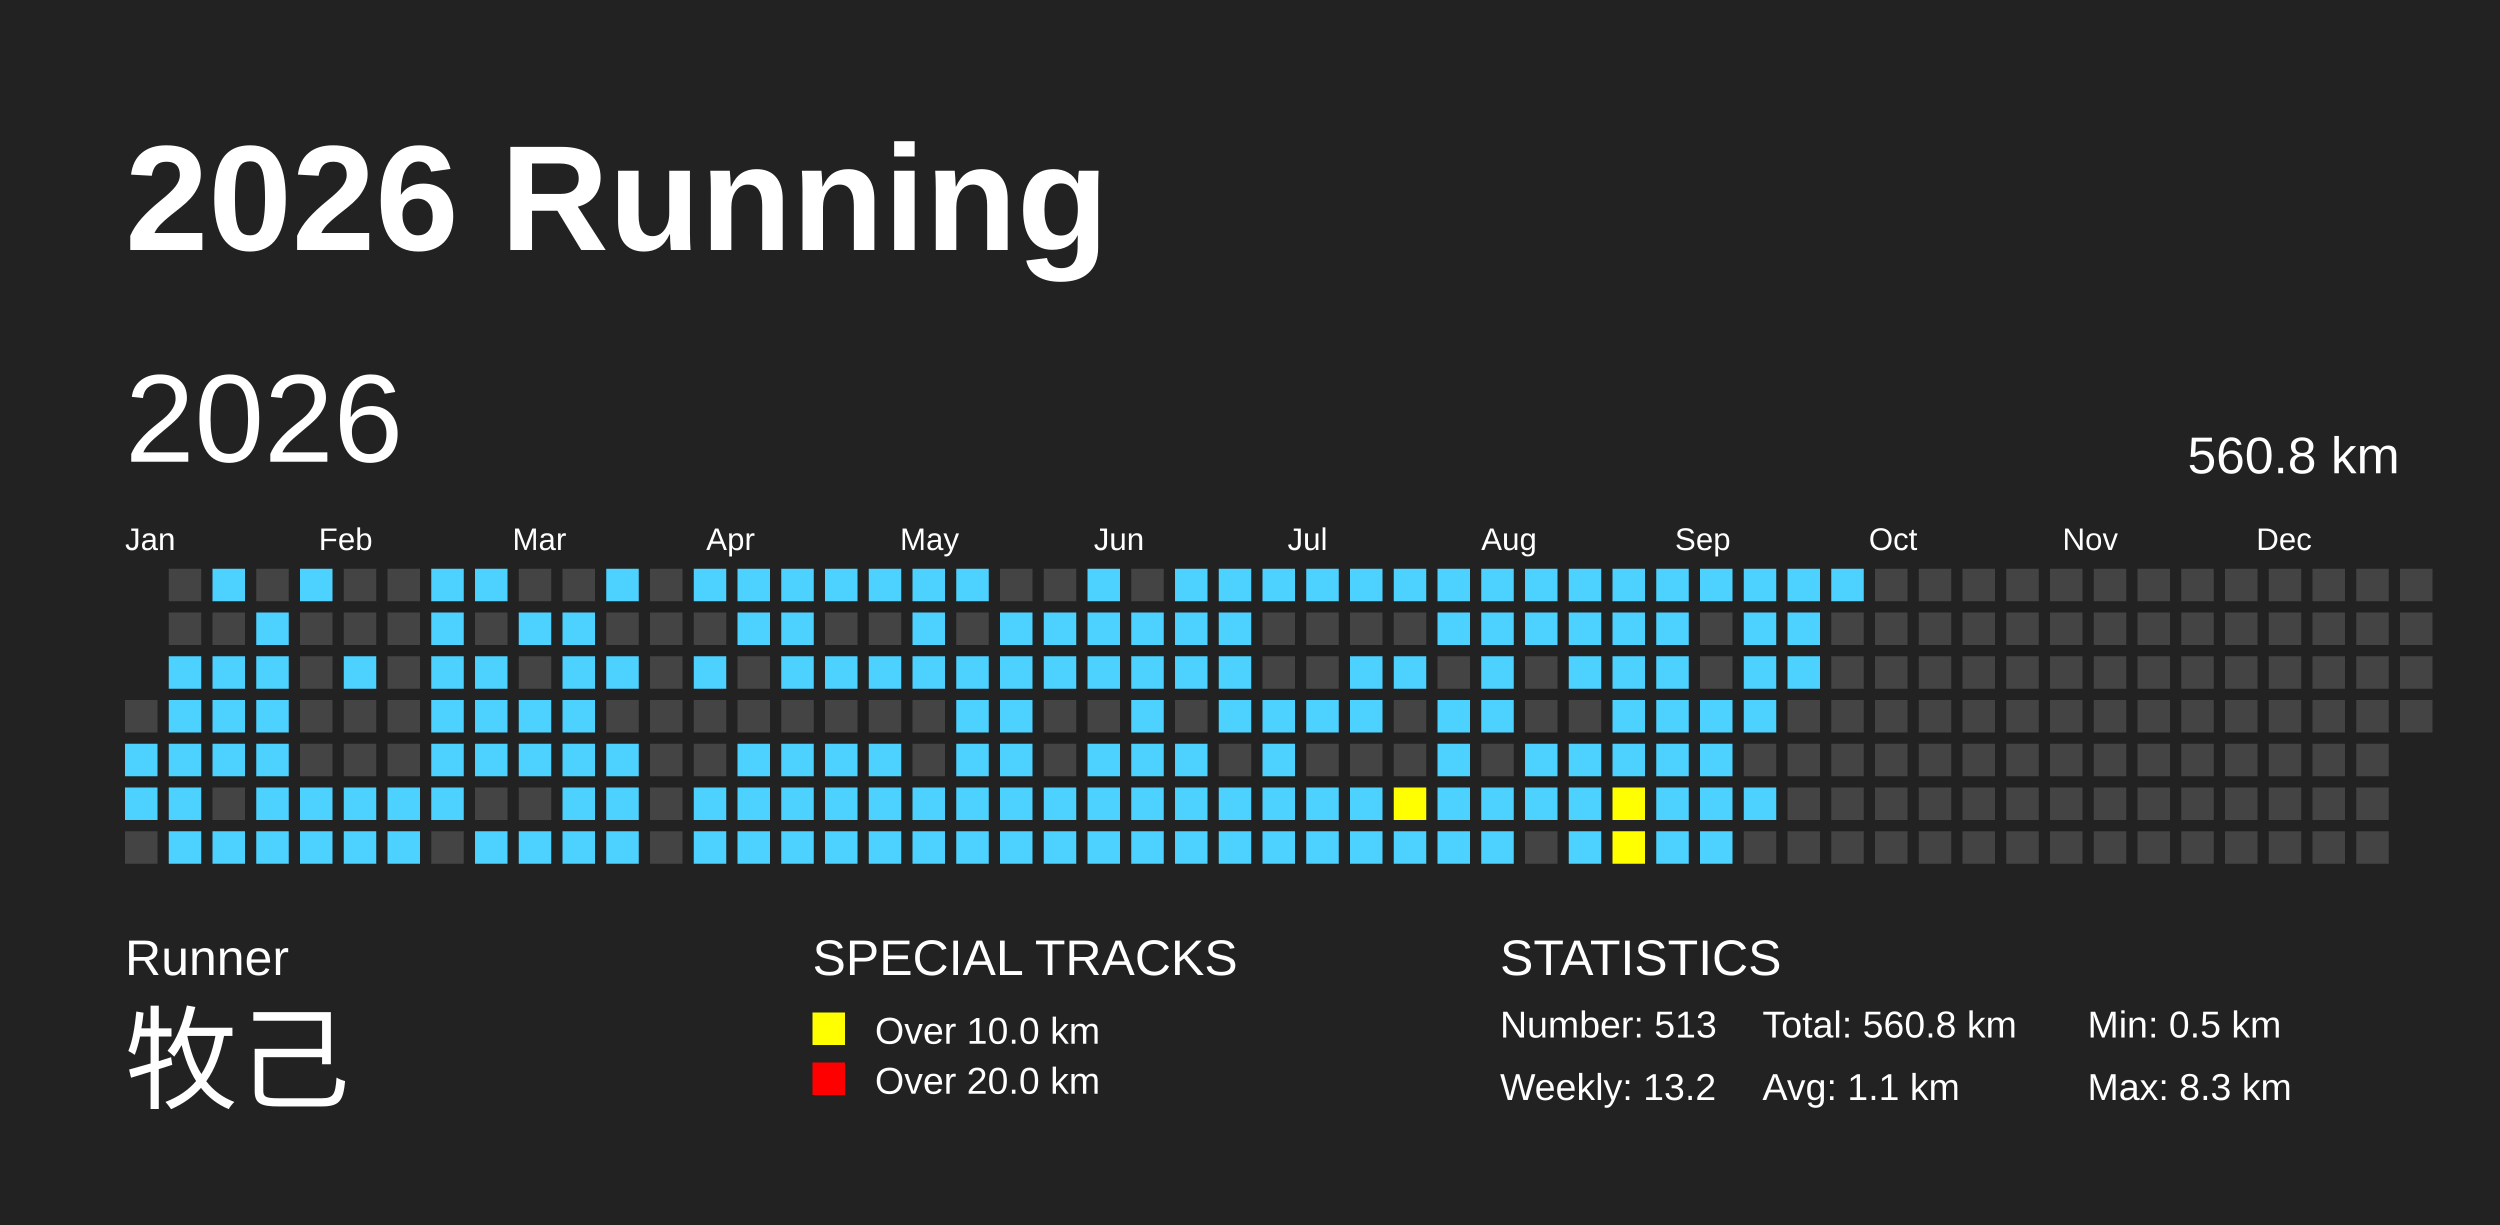
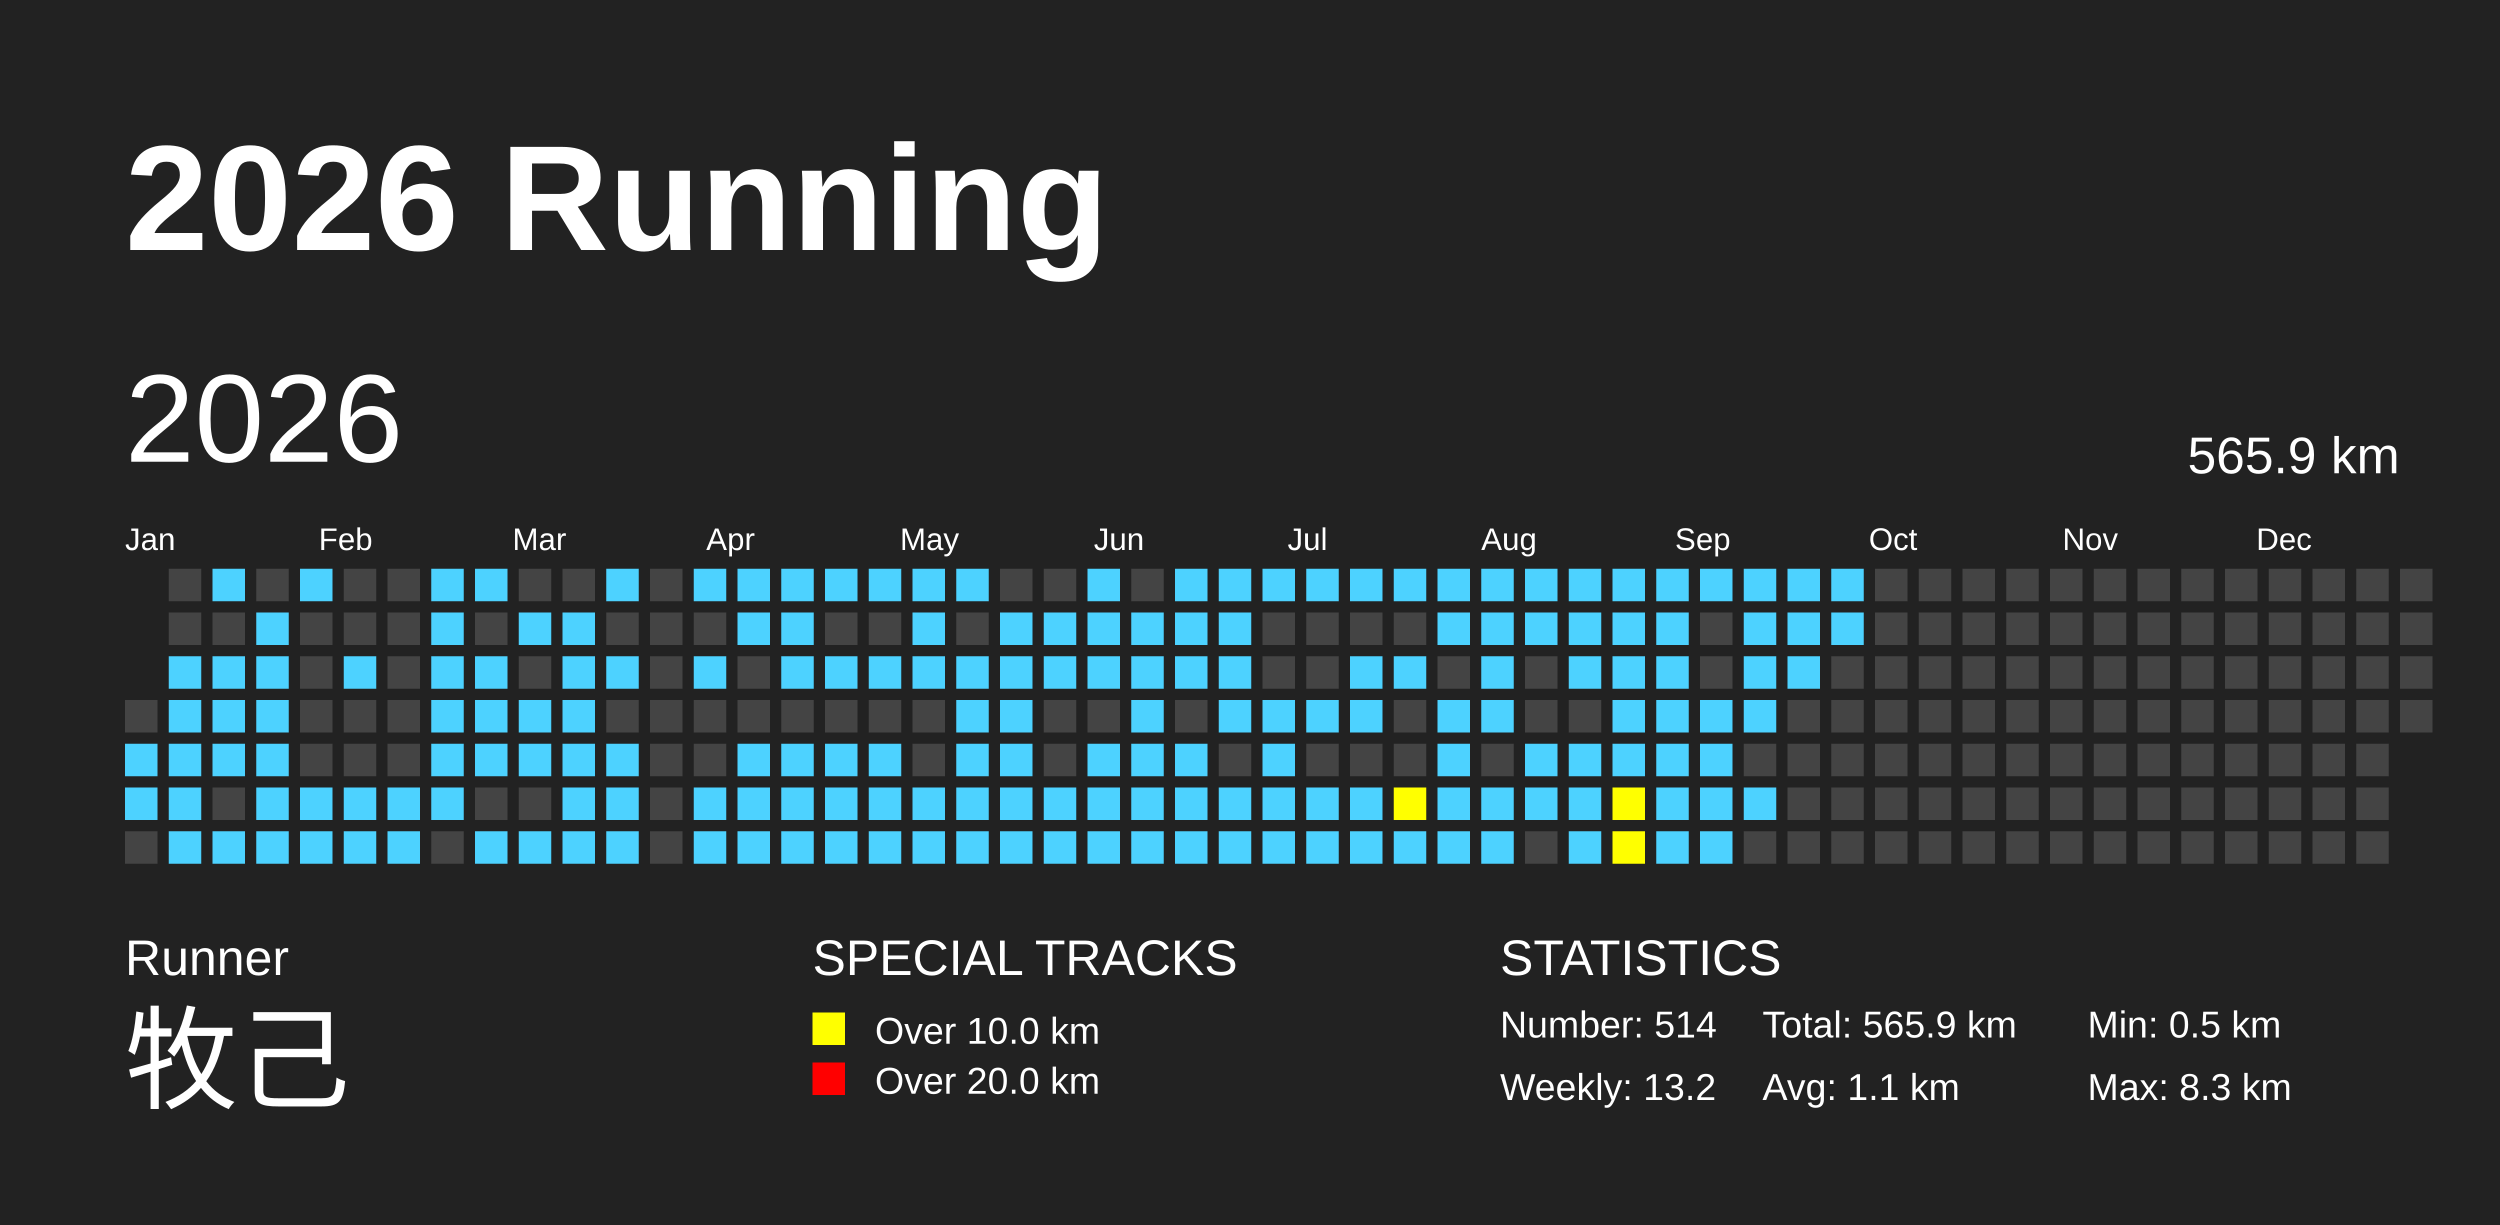
<svg xmlns="http://www.w3.org/2000/svg" baseProfile="full" height="98mm" version="1.1" viewBox="0,0,200,98" width="200mm">
  <defs>
    <pattern height="2" id="indoor-stripe" patternUnits="userSpaceOnUse" width="2">
      <line stroke="white" stroke-opacity="0.45" stroke-width="0.5" x1="0" x2="2" y1="2" y2="0" />
    </pattern>
  </defs>
  <rect fill="#222222" height="98" width="200" x="0" y="0" />
  <text fill="#FFFFFF" style="font-size:12px; font-family:Arial; font-weight:bold;" x="10" y="20">2026 Running</text>
  <text fill="#FFFFFF" style="font-size:4px; font-family:Arial" x="10" y="78">Runner</text>
  <text fill="#FFFFFF" style="font-size:9px; font-family:Arial" x="10" y="88">牧己</text>
  <text fill="#FFFFFF" style="font-size:4px; font-family:Arial" x="65" y="78">SPECIAL TRACKS</text>
  <rect fill="yellow" height="2.6" width="2.6" x="65" y="81" />
  <text fill="#FFFFFF" style="font-size:3px; font-family:Arial" x="70" y="83.5">Over 10.0 km</text>
  <rect fill="red" height="2.6" width="2.6" x="65" y="85" />
  <text fill="#FFFFFF" style="font-size:3px; font-family:Arial" x="70" y="87.5">Over 20.0 km</text>
  <text fill="#FFFFFF" style="font-size:4px; font-family:Arial" x="120" y="78">STATISTICS</text>
-   <text fill="#FFFFFF" style="font-size:3px; font-family:Arial" x="120" y="83">Number: 513</text>
+   <text fill="#FFFFFF" style="font-size:3px; font-family:Arial" x="120" y="83">Number: 514</text>
  <text fill="#FFFFFF" style="font-size:3px; font-family:Arial" x="120" y="88">Weekly: 13.2</text>
-   <text fill="#FFFFFF" style="font-size:3px; font-family:Arial" x="141" y="83">Total: 560.8 km</text>
+   <text fill="#FFFFFF" style="font-size:3px; font-family:Arial" x="141" y="83">Total: 565.9 km</text>
  <text fill="#FFFFFF" style="font-size:3px; font-family:Arial" x="141" y="88">Avg: 1.1 km</text>
  <text fill="#FFFFFF" style="font-size:3px; font-family:Arial" x="167" y="83">Min: 0.5 km</text>
  <text fill="#FFFFFF" style="font-size:3px; font-family:Arial" x="167" y="88">Max: 8.3 km</text>
  <text dominant-baseline="hanging" fill="#FFFFFF" style="font-size:10.0px; font-family:Arial;" x="10" y="30">2026</text>
-   <text dominant-baseline="hanging" fill="#FFFFFF" style="font-size:4.125px; font-family:Arial;" x="175" y="35">560.8 km</text>
+   <text dominant-baseline="hanging" fill="#FFFFFF" style="font-size:4.125px; font-family:Arial;" x="175" y="35">565.9 km</text>
  <text fill="#FFFFFF" style="font-size:2.5px; font-family:Arial" x="10.0" y="44">Jan</text>
  <text fill="#FFFFFF" style="font-size:2.5px; font-family:Arial" x="25.5" y="44">Feb</text>
  <text fill="#FFFFFF" style="font-size:2.5px; font-family:Arial" x="41.0" y="44">Mar</text>
  <text fill="#FFFFFF" style="font-size:2.5px; font-family:Arial" x="56.5" y="44">Apr</text>
  <text fill="#FFFFFF" style="font-size:2.5px; font-family:Arial" x="72.0" y="44">May</text>
  <text fill="#FFFFFF" style="font-size:2.5px; font-family:Arial" x="87.5" y="44">Jun</text>
  <text fill="#FFFFFF" style="font-size:2.5px; font-family:Arial" x="103.0" y="44">Jul</text>
  <text fill="#FFFFFF" style="font-size:2.5px; font-family:Arial" x="118.5" y="44">Aug</text>
  <text fill="#FFFFFF" style="font-size:2.5px; font-family:Arial" x="134.0" y="44">Sep</text>
  <text fill="#FFFFFF" style="font-size:2.5px; font-family:Arial" x="149.5" y="44">Oct</text>
  <text fill="#FFFFFF" style="font-size:2.5px; font-family:Arial" x="165.0" y="44">Nov</text>
  <text fill="#FFFFFF" style="font-size:2.5px; font-family:Arial" x="180.5" y="44">Dec</text>
  <rect fill="#444444" height="2.6" width="2.6" x="10.0" y="56.0" />
  <rect fill="#4DD2FF" height="2.6" width="2.6" x="10.0" y="59.5" />
  <rect fill="#4DD2FF" height="2.6" width="2.6" x="10.0" y="63.0" />
  <rect fill="#444444" height="2.6" width="2.6" x="10.0" y="66.5" />
  <rect fill="#444444" height="2.6" width="2.6" x="13.5" y="45.5" />
  <rect fill="#444444" height="2.6" width="2.6" x="13.5" y="49.0" />
  <rect fill="#4DD2FF" height="2.6" width="2.6" x="13.5" y="52.5" />
  <rect fill="#4DD2FF" height="2.6" width="2.6" x="13.5" y="56.0" />
  <rect fill="#4DD2FF" height="2.6" width="2.6" x="13.5" y="59.5" />
  <rect fill="#4DD2FF" height="2.6" width="2.6" x="13.5" y="63.0" />
  <rect fill="#4DD2FF" height="2.6" width="2.6" x="13.5" y="66.5" />
  <rect fill="#4DD2FF" height="2.6" width="2.6" x="17.0" y="45.5" />
  <rect fill="#444444" height="2.6" width="2.6" x="17.0" y="49.0" />
  <rect fill="#4DD2FF" height="2.6" width="2.6" x="17.0" y="52.5" />
  <rect fill="#4DD2FF" height="2.6" width="2.6" x="17.0" y="56.0" />
  <rect fill="#4DD2FF" height="2.6" width="2.6" x="17.0" y="59.5" />
  <rect fill="#444444" height="2.6" width="2.6" x="17.0" y="63.0" />
  <rect fill="#4DD2FF" height="2.6" width="2.6" x="17.0" y="66.5" />
  <rect fill="#444444" height="2.6" width="2.6" x="20.5" y="45.5" />
  <rect fill="#4DD2FF" height="2.6" width="2.6" x="20.5" y="49.0" />
  <rect fill="#4DD2FF" height="2.6" width="2.6" x="20.5" y="52.5" />
  <rect fill="#4DD2FF" height="2.6" width="2.6" x="20.5" y="56.0" />
  <rect fill="#4DD2FF" height="2.6" width="2.6" x="20.5" y="59.5" />
  <rect fill="#4DD2FF" height="2.6" width="2.6" x="20.5" y="63.0" />
  <rect fill="#4DD2FF" height="2.6" width="2.6" x="20.5" y="66.5" />
  <rect fill="#4DD2FF" height="2.6" width="2.6" x="24.0" y="45.5" />
  <rect fill="#444444" height="2.6" width="2.6" x="24.0" y="49.0" />
  <rect fill="#444444" height="2.6" width="2.6" x="24.0" y="52.5" />
  <rect fill="#444444" height="2.6" width="2.6" x="24.0" y="56.0" />
  <rect fill="#444444" height="2.6" width="2.6" x="24.0" y="59.5" />
  <rect fill="#4DD2FF" height="2.6" width="2.6" x="24.0" y="63.0" />
  <rect fill="#4DD2FF" height="2.6" width="2.6" x="24.0" y="66.5" />
  <rect fill="#444444" height="2.6" width="2.6" x="27.5" y="45.5" />
  <rect fill="#444444" height="2.6" width="2.6" x="27.5" y="49.0" />
  <rect fill="#4DD2FF" height="2.6" width="2.6" x="27.5" y="52.5" />
  <rect fill="#444444" height="2.6" width="2.6" x="27.5" y="56.0" />
  <rect fill="#444444" height="2.6" width="2.6" x="27.5" y="59.5" />
  <rect fill="#4DD2FF" height="2.6" width="2.6" x="27.5" y="63.0" />
  <rect fill="#4DD2FF" height="2.6" width="2.6" x="27.5" y="66.5" />
  <rect fill="#444444" height="2.6" width="2.6" x="31.0" y="45.5" />
  <rect fill="#444444" height="2.6" width="2.6" x="31.0" y="49.0" />
  <rect fill="#444444" height="2.6" width="2.6" x="31.0" y="52.5" />
  <rect fill="#444444" height="2.6" width="2.6" x="31.0" y="56.0" />
  <rect fill="#444444" height="2.6" width="2.6" x="31.0" y="59.5" />
  <rect fill="#4DD2FF" height="2.6" width="2.6" x="31.0" y="63.0" />
  <rect fill="#4DD2FF" height="2.6" width="2.6" x="31.0" y="66.5" />
  <rect fill="#4DD2FF" height="2.6" width="2.6" x="34.5" y="45.5" />
  <rect fill="#4DD2FF" height="2.6" width="2.6" x="34.5" y="49.0" />
  <rect fill="#4DD2FF" height="2.6" width="2.6" x="34.5" y="52.5" />
  <rect fill="#4DD2FF" height="2.6" width="2.6" x="34.5" y="56.0" />
  <rect fill="#4DD2FF" height="2.6" width="2.6" x="34.5" y="59.5" />
  <rect fill="#4DD2FF" height="2.6" width="2.6" x="34.5" y="63.0" />
  <rect fill="#444444" height="2.6" width="2.6" x="34.5" y="66.5" />
  <rect fill="#4DD2FF" height="2.6" width="2.6" x="38.0" y="45.5" />
  <rect fill="#444444" height="2.6" width="2.6" x="38.0" y="49.0" />
  <rect fill="#4DD2FF" height="2.6" width="2.6" x="38.0" y="52.5" />
  <rect fill="#4DD2FF" height="2.6" width="2.6" x="38.0" y="56.0" />
  <rect fill="#4DD2FF" height="2.6" width="2.6" x="38.0" y="59.5" />
  <rect fill="#444444" height="2.6" width="2.6" x="38.0" y="63.0" />
  <rect fill="#4DD2FF" height="2.6" width="2.6" x="38.0" y="66.5" />
  <rect fill="#444444" height="2.6" width="2.6" x="41.5" y="45.5" />
  <rect fill="#4DD2FF" height="2.6" width="2.6" x="41.5" y="49.0" />
  <rect fill="#444444" height="2.6" width="2.6" x="41.5" y="52.5" />
  <rect fill="#4DD2FF" height="2.6" width="2.6" x="41.5" y="56.0" />
  <rect fill="#4DD2FF" height="2.6" width="2.6" x="41.5" y="59.5" />
  <rect fill="#444444" height="2.6" width="2.6" x="41.5" y="63.0" />
  <rect fill="#4DD2FF" height="2.6" width="2.6" x="41.5" y="66.5" />
  <rect fill="#444444" height="2.6" width="2.6" x="45.0" y="45.5" />
  <rect fill="#4DD2FF" height="2.6" width="2.6" x="45.0" y="49.0" />
  <rect fill="#4DD2FF" height="2.6" width="2.6" x="45.0" y="52.5" />
  <rect fill="#4DD2FF" height="2.6" width="2.6" x="45.0" y="56.0" />
  <rect fill="#4DD2FF" height="2.6" width="2.6" x="45.0" y="59.5" />
  <rect fill="#4DD2FF" height="2.6" width="2.6" x="45.0" y="63.0" />
  <rect fill="#4DD2FF" height="2.6" width="2.6" x="45.0" y="66.5" />
  <rect fill="#4DD2FF" height="2.6" width="2.6" x="48.5" y="45.5" />
  <rect fill="#444444" height="2.6" width="2.6" x="48.5" y="49.0" />
  <rect fill="#4DD2FF" height="2.6" width="2.6" x="48.5" y="52.5" />
  <rect fill="#444444" height="2.6" width="2.6" x="48.5" y="56.0" />
  <rect fill="#4DD2FF" height="2.6" width="2.6" x="48.5" y="59.5" />
  <rect fill="#4DD2FF" height="2.6" width="2.6" x="48.5" y="63.0" />
  <rect fill="#4DD2FF" height="2.6" width="2.6" x="48.5" y="66.5" />
  <rect fill="#444444" height="2.6" width="2.6" x="52.0" y="45.5" />
  <rect fill="#444444" height="2.6" width="2.6" x="52.0" y="49.0" />
  <rect fill="#444444" height="2.6" width="2.6" x="52.0" y="52.5" />
  <rect fill="#444444" height="2.6" width="2.6" x="52.0" y="56.0" />
  <rect fill="#444444" height="2.6" width="2.6" x="52.0" y="59.5" />
  <rect fill="#444444" height="2.6" width="2.6" x="52.0" y="63.0" />
  <rect fill="#444444" height="2.6" width="2.6" x="52.0" y="66.5" />
  <rect fill="#4DD2FF" height="2.6" width="2.6" x="55.5" y="45.5" />
  <rect fill="#444444" height="2.6" width="2.6" x="55.5" y="49.0" />
  <rect fill="#4DD2FF" height="2.6" width="2.6" x="55.5" y="52.5" />
  <rect fill="#444444" height="2.6" width="2.6" x="55.5" y="56.0" />
  <rect fill="#444444" height="2.6" width="2.6" x="55.5" y="59.5" />
  <rect fill="#4DD2FF" height="2.6" width="2.6" x="55.5" y="63.0" />
  <rect fill="#4DD2FF" height="2.6" width="2.6" x="55.5" y="66.5" />
  <rect fill="#4DD2FF" height="2.6" width="2.6" x="59.0" y="45.5" />
  <rect fill="#4DD2FF" height="2.6" width="2.6" x="59.0" y="49.0" />
  <rect fill="#444444" height="2.6" width="2.6" x="59.0" y="52.5" />
  <rect fill="#444444" height="2.6" width="2.6" x="59.0" y="56.0" />
  <rect fill="#4DD2FF" height="2.6" width="2.6" x="59.0" y="59.5" />
  <rect fill="#4DD2FF" height="2.6" width="2.6" x="59.0" y="63.0" />
  <rect fill="#4DD2FF" height="2.6" width="2.6" x="59.0" y="66.5" />
  <rect fill="#4DD2FF" height="2.6" width="2.6" x="62.5" y="45.5" />
  <rect fill="#4DD2FF" height="2.6" width="2.6" x="62.5" y="49.0" />
  <rect fill="#4DD2FF" height="2.6" width="2.6" x="62.5" y="52.5" />
  <rect fill="#444444" height="2.6" width="2.6" x="62.5" y="56.0" />
  <rect fill="#4DD2FF" height="2.6" width="2.6" x="62.5" y="59.5" />
  <rect fill="#4DD2FF" height="2.6" width="2.6" x="62.5" y="63.0" />
  <rect fill="#4DD2FF" height="2.6" width="2.6" x="62.5" y="66.5" />
  <rect fill="#4DD2FF" height="2.6" width="2.6" x="66.0" y="45.5" />
  <rect fill="#444444" height="2.6" width="2.6" x="66.0" y="49.0" />
  <rect fill="#4DD2FF" height="2.6" width="2.6" x="66.0" y="52.5" />
  <rect fill="#444444" height="2.6" width="2.6" x="66.0" y="56.0" />
  <rect fill="#4DD2FF" height="2.6" width="2.6" x="66.0" y="59.5" />
  <rect fill="#4DD2FF" height="2.6" width="2.6" x="66.0" y="63.0" />
  <rect fill="#4DD2FF" height="2.6" width="2.6" x="66.0" y="66.5" />
  <rect fill="#4DD2FF" height="2.6" width="2.6" x="69.5" y="45.5" />
  <rect fill="#444444" height="2.6" width="2.6" x="69.5" y="49.0" />
  <rect fill="#4DD2FF" height="2.6" width="2.6" x="69.5" y="52.5" />
  <rect fill="#444444" height="2.6" width="2.6" x="69.5" y="56.0" />
  <rect fill="#4DD2FF" height="2.6" width="2.6" x="69.5" y="59.5" />
  <rect fill="#4DD2FF" height="2.6" width="2.6" x="69.5" y="63.0" />
  <rect fill="#4DD2FF" height="2.6" width="2.6" x="69.5" y="66.5" />
  <rect fill="#4DD2FF" height="2.6" width="2.6" x="73.0" y="45.5" />
  <rect fill="#4DD2FF" height="2.6" width="2.6" x="73.0" y="49.0" />
  <rect fill="#4DD2FF" height="2.6" width="2.6" x="73.0" y="52.5" />
  <rect fill="#444444" height="2.6" width="2.6" x="73.0" y="56.0" />
  <rect fill="#444444" height="2.6" width="2.6" x="73.0" y="59.5" />
  <rect fill="#4DD2FF" height="2.6" width="2.6" x="73.0" y="63.0" />
  <rect fill="#4DD2FF" height="2.6" width="2.6" x="73.0" y="66.5" />
  <rect fill="#4DD2FF" height="2.6" width="2.6" x="76.5" y="45.5" />
  <rect fill="#444444" height="2.6" width="2.6" x="76.5" y="49.0" />
  <rect fill="#4DD2FF" height="2.6" width="2.6" x="76.5" y="52.5" />
  <rect fill="#4DD2FF" height="2.6" width="2.6" x="76.5" y="56.0" />
  <rect fill="#4DD2FF" height="2.6" width="2.6" x="76.5" y="59.5" />
  <rect fill="#4DD2FF" height="2.6" width="2.6" x="76.5" y="63.0" />
  <rect fill="#4DD2FF" height="2.6" width="2.6" x="76.5" y="66.5" />
  <rect fill="#444444" height="2.6" width="2.6" x="80.0" y="45.5" />
  <rect fill="#4DD2FF" height="2.6" width="2.6" x="80.0" y="49.0" />
  <rect fill="#4DD2FF" height="2.6" width="2.6" x="80.0" y="52.5" />
  <rect fill="#4DD2FF" height="2.6" width="2.6" x="80.0" y="56.0" />
  <rect fill="#4DD2FF" height="2.6" width="2.6" x="80.0" y="59.5" />
  <rect fill="#4DD2FF" height="2.6" width="2.6" x="80.0" y="63.0" />
  <rect fill="#4DD2FF" height="2.6" width="2.6" x="80.0" y="66.5" />
  <rect fill="#444444" height="2.6" width="2.6" x="83.5" y="45.5" />
  <rect fill="#4DD2FF" height="2.6" width="2.6" x="83.5" y="49.0" />
  <rect fill="#4DD2FF" height="2.6" width="2.6" x="83.5" y="52.5" />
  <rect fill="#444444" height="2.6" width="2.6" x="83.5" y="56.0" />
  <rect fill="#444444" height="2.6" width="2.6" x="83.5" y="59.5" />
  <rect fill="#4DD2FF" height="2.6" width="2.6" x="83.5" y="63.0" />
  <rect fill="#4DD2FF" height="2.6" width="2.6" x="83.5" y="66.5" />
  <rect fill="#4DD2FF" height="2.6" width="2.6" x="87.0" y="45.5" />
  <rect fill="#4DD2FF" height="2.6" width="2.6" x="87.0" y="49.0" />
  <rect fill="#4DD2FF" height="2.6" width="2.6" x="87.0" y="52.5" />
  <rect fill="#444444" height="2.6" width="2.6" x="87.0" y="56.0" />
  <rect fill="#4DD2FF" height="2.6" width="2.6" x="87.0" y="59.5" />
  <rect fill="#4DD2FF" height="2.6" width="2.6" x="87.0" y="63.0" />
  <rect fill="#4DD2FF" height="2.6" width="2.6" x="87.0" y="66.5" />
  <rect fill="#444444" height="2.6" width="2.6" x="90.5" y="45.5" />
  <rect fill="#4DD2FF" height="2.6" width="2.6" x="90.5" y="49.0" />
  <rect fill="#4DD2FF" height="2.6" width="2.6" x="90.5" y="52.5" />
  <rect fill="#4DD2FF" height="2.6" width="2.6" x="90.5" y="56.0" />
  <rect fill="#4DD2FF" height="2.6" width="2.6" x="90.5" y="59.5" />
  <rect fill="#4DD2FF" height="2.6" width="2.6" x="90.5" y="63.0" />
  <rect fill="#4DD2FF" height="2.6" width="2.6" x="90.5" y="66.5" />
  <rect fill="#4DD2FF" height="2.6" width="2.6" x="94.0" y="45.5" />
  <rect fill="#4DD2FF" height="2.6" width="2.6" x="94.0" y="49.0" />
  <rect fill="#4DD2FF" height="2.6" width="2.6" x="94.0" y="52.5" />
  <rect fill="#444444" height="2.6" width="2.6" x="94.0" y="56.0" />
  <rect fill="#4DD2FF" height="2.6" width="2.6" x="94.0" y="59.5" />
  <rect fill="#4DD2FF" height="2.6" width="2.6" x="94.0" y="63.0" />
  <rect fill="#4DD2FF" height="2.6" width="2.6" x="94.0" y="66.5" />
  <rect fill="#4DD2FF" height="2.6" width="2.6" x="97.5" y="45.5" />
  <rect fill="#4DD2FF" height="2.6" width="2.6" x="97.5" y="49.0" />
  <rect fill="#4DD2FF" height="2.6" width="2.6" x="97.5" y="52.5" />
  <rect fill="#4DD2FF" height="2.6" width="2.6" x="97.5" y="56.0" />
  <rect fill="#444444" height="2.6" width="2.6" x="97.5" y="59.5" />
  <rect fill="#4DD2FF" height="2.6" width="2.6" x="97.5" y="63.0" />
  <rect fill="#4DD2FF" height="2.6" width="2.6" x="97.5" y="66.5" />
  <rect fill="#4DD2FF" height="2.6" width="2.6" x="101.0" y="45.5" />
  <rect fill="#444444" height="2.6" width="2.6" x="101.0" y="49.0" />
  <rect fill="#444444" height="2.6" width="2.6" x="101.0" y="52.5" />
  <rect fill="#4DD2FF" height="2.6" width="2.6" x="101.0" y="56.0" />
  <rect fill="#4DD2FF" height="2.6" width="2.6" x="101.0" y="59.5" />
  <rect fill="#4DD2FF" height="2.6" width="2.6" x="101.0" y="63.0" />
  <rect fill="#4DD2FF" height="2.6" width="2.6" x="101.0" y="66.5" />
  <rect fill="#4DD2FF" height="2.6" width="2.6" x="104.5" y="45.5" />
  <rect fill="#444444" height="2.6" width="2.6" x="104.5" y="49.0" />
  <rect fill="#444444" height="2.6" width="2.6" x="104.5" y="52.5" />
  <rect fill="#4DD2FF" height="2.6" width="2.6" x="104.5" y="56.0" />
  <rect fill="#444444" height="2.6" width="2.6" x="104.5" y="59.5" />
  <rect fill="#4DD2FF" height="2.6" width="2.6" x="104.5" y="63.0" />
  <rect fill="#4DD2FF" height="2.6" width="2.6" x="104.5" y="66.5" />
  <rect fill="#4DD2FF" height="2.6" width="2.6" x="108.0" y="45.5" />
  <rect fill="#444444" height="2.6" width="2.6" x="108.0" y="49.0" />
  <rect fill="#4DD2FF" height="2.6" width="2.6" x="108.0" y="52.5" />
  <rect fill="#4DD2FF" height="2.6" width="2.6" x="108.0" y="56.0" />
  <rect fill="#444444" height="2.6" width="2.6" x="108.0" y="59.5" />
  <rect fill="#4DD2FF" height="2.6" width="2.6" x="108.0" y="63.0" />
  <rect fill="#4DD2FF" height="2.6" width="2.6" x="108.0" y="66.5" />
  <rect fill="#4DD2FF" height="2.6" width="2.6" x="111.5" y="45.5" />
  <rect fill="#444444" height="2.6" width="2.6" x="111.5" y="49.0" />
  <rect fill="#4DD2FF" height="2.6" width="2.6" x="111.5" y="52.5" />
  <rect fill="#444444" height="2.6" width="2.6" x="111.5" y="56.0" />
  <rect fill="#444444" height="2.6" width="2.6" x="111.5" y="59.5" />
  <rect fill="yellow" height="2.6" width="2.6" x="111.5" y="63.0" />
  <rect fill="#4DD2FF" height="2.6" width="2.6" x="111.5" y="66.5" />
  <rect fill="#4DD2FF" height="2.6" width="2.6" x="115.0" y="45.5" />
  <rect fill="#4DD2FF" height="2.6" width="2.6" x="115.0" y="49.0" />
  <rect fill="#444444" height="2.6" width="2.6" x="115.0" y="52.5" />
  <rect fill="#4DD2FF" height="2.6" width="2.6" x="115.0" y="56.0" />
  <rect fill="#4DD2FF" height="2.6" width="2.6" x="115.0" y="59.5" />
  <rect fill="#4DD2FF" height="2.6" width="2.6" x="115.0" y="63.0" />
  <rect fill="#4DD2FF" height="2.6" width="2.6" x="115.0" y="66.5" />
  <rect fill="#4DD2FF" height="2.6" width="2.6" x="118.5" y="45.5" />
  <rect fill="#4DD2FF" height="2.6" width="2.6" x="118.5" y="49.0" />
  <rect fill="#4DD2FF" height="2.6" width="2.6" x="118.5" y="52.5" />
  <rect fill="#4DD2FF" height="2.6" width="2.6" x="118.5" y="56.0" />
  <rect fill="#444444" height="2.6" width="2.6" x="118.5" y="59.5" />
  <rect fill="#4DD2FF" height="2.6" width="2.6" x="118.5" y="63.0" />
  <rect fill="#4DD2FF" height="2.6" width="2.6" x="118.5" y="66.5" />
  <rect fill="#4DD2FF" height="2.6" width="2.6" x="122.0" y="45.5" />
  <rect fill="#4DD2FF" height="2.6" width="2.6" x="122.0" y="49.0" />
  <rect fill="#444444" height="2.6" width="2.6" x="122.0" y="52.5" />
  <rect fill="#444444" height="2.6" width="2.6" x="122.0" y="56.0" />
  <rect fill="#4DD2FF" height="2.6" width="2.6" x="122.0" y="59.5" />
  <rect fill="#4DD2FF" height="2.6" width="2.6" x="122.0" y="63.0" />
  <rect fill="#444444" height="2.6" width="2.6" x="122.0" y="66.5" />
  <rect fill="#4DD2FF" height="2.6" width="2.6" x="125.5" y="45.5" />
  <rect fill="#4DD2FF" height="2.6" width="2.6" x="125.5" y="49.0" />
  <rect fill="#4DD2FF" height="2.6" width="2.6" x="125.5" y="52.5" />
  <rect fill="#444444" height="2.6" width="2.6" x="125.5" y="56.0" />
  <rect fill="#4DD2FF" height="2.6" width="2.6" x="125.5" y="59.5" />
  <rect fill="#4DD2FF" height="2.6" width="2.6" x="125.5" y="63.0" />
  <rect fill="#4DD2FF" height="2.6" width="2.6" x="125.5" y="66.5" />
  <rect fill="#4DD2FF" height="2.6" width="2.6" x="129.0" y="45.5" />
  <rect fill="#4DD2FF" height="2.6" width="2.6" x="129.0" y="49.0" />
  <rect fill="#4DD2FF" height="2.6" width="2.6" x="129.0" y="52.5" />
  <rect fill="#4DD2FF" height="2.6" width="2.6" x="129.0" y="56.0" />
  <rect fill="#4DD2FF" height="2.6" width="2.6" x="129.0" y="59.5" />
  <rect fill="yellow" height="2.6" width="2.6" x="129.0" y="63.0" />
  <rect fill="yellow" height="2.6" width="2.6" x="129.0" y="66.5" />
  <rect fill="#4DD2FF" height="2.6" width="2.6" x="132.5" y="45.5" />
  <rect fill="#4DD2FF" height="2.6" width="2.6" x="132.5" y="49.0" />
  <rect fill="#4DD2FF" height="2.6" width="2.6" x="132.5" y="52.5" />
  <rect fill="#4DD2FF" height="2.6" width="2.6" x="132.5" y="56.0" />
  <rect fill="#4DD2FF" height="2.6" width="2.6" x="132.5" y="59.5" />
  <rect fill="#4DD2FF" height="2.6" width="2.6" x="132.5" y="63.0" />
  <rect fill="#4DD2FF" height="2.6" width="2.6" x="132.5" y="66.5" />
  <rect fill="#4DD2FF" height="2.6" width="2.6" x="136.0" y="45.5" />
  <rect fill="#444444" height="2.6" width="2.6" x="136.0" y="49.0" />
  <rect fill="#444444" height="2.6" width="2.6" x="136.0" y="52.5" />
  <rect fill="#4DD2FF" height="2.6" width="2.6" x="136.0" y="56.0" />
  <rect fill="#4DD2FF" height="2.6" width="2.6" x="136.0" y="59.5" />
  <rect fill="#4DD2FF" height="2.6" width="2.6" x="136.0" y="63.0" />
  <rect fill="#4DD2FF" height="2.6" width="2.6" x="136.0" y="66.5" />
  <rect fill="#4DD2FF" height="2.6" width="2.6" x="139.5" y="45.5" />
  <rect fill="#4DD2FF" height="2.6" width="2.6" x="139.5" y="49.0" />
  <rect fill="#4DD2FF" height="2.6" width="2.6" x="139.5" y="52.5" />
  <rect fill="#4DD2FF" height="2.6" width="2.6" x="139.5" y="56.0" />
  <rect fill="#444444" height="2.6" width="2.6" x="139.5" y="59.5" />
  <rect fill="#4DD2FF" height="2.6" width="2.6" x="139.5" y="63.0" />
  <rect fill="#444444" height="2.6" width="2.6" x="139.5" y="66.5" />
  <rect fill="#4DD2FF" height="2.6" width="2.6" x="143.0" y="45.5" />
  <rect fill="#4DD2FF" height="2.6" width="2.6" x="143.0" y="49.0" />
  <rect fill="#4DD2FF" height="2.6" width="2.6" x="143.0" y="52.5" />
  <rect fill="#444444" height="2.6" width="2.6" x="143.0" y="56.0" />
  <rect fill="#444444" height="2.6" width="2.6" x="143.0" y="59.5" />
  <rect fill="#444444" height="2.6" width="2.6" x="143.0" y="63.0" />
  <rect fill="#444444" height="2.6" width="2.6" x="143.0" y="66.5" />
  <rect fill="#4DD2FF" height="2.6" width="2.6" x="146.5" y="45.5" />
-   <rect fill="#444444" height="2.6" width="2.6" x="146.5" y="49.0" />
+   <rect fill="#4DD2FF" height="2.6" width="2.6" x="146.5" y="49.0" />
  <rect fill="#444444" height="2.6" width="2.6" x="146.5" y="52.5" />
  <rect fill="#444444" height="2.6" width="2.6" x="146.5" y="56.0" />
  <rect fill="#444444" height="2.6" width="2.6" x="146.5" y="59.5" />
  <rect fill="#444444" height="2.6" width="2.6" x="146.5" y="63.0" />
  <rect fill="#444444" height="2.6" width="2.6" x="146.5" y="66.5" />
  <rect fill="#444444" height="2.6" width="2.6" x="150.0" y="45.5" />
  <rect fill="#444444" height="2.6" width="2.6" x="150.0" y="49.0" />
  <rect fill="#444444" height="2.6" width="2.6" x="150.0" y="52.5" />
  <rect fill="#444444" height="2.6" width="2.6" x="150.0" y="56.0" />
  <rect fill="#444444" height="2.6" width="2.6" x="150.0" y="59.5" />
  <rect fill="#444444" height="2.6" width="2.6" x="150.0" y="63.0" />
  <rect fill="#444444" height="2.6" width="2.6" x="150.0" y="66.5" />
  <rect fill="#444444" height="2.6" width="2.6" x="153.5" y="45.5" />
  <rect fill="#444444" height="2.6" width="2.6" x="153.5" y="49.0" />
  <rect fill="#444444" height="2.6" width="2.6" x="153.5" y="52.5" />
  <rect fill="#444444" height="2.6" width="2.6" x="153.5" y="56.0" />
  <rect fill="#444444" height="2.6" width="2.6" x="153.5" y="59.5" />
  <rect fill="#444444" height="2.6" width="2.6" x="153.5" y="63.0" />
  <rect fill="#444444" height="2.6" width="2.6" x="153.5" y="66.5" />
  <rect fill="#444444" height="2.6" width="2.6" x="157.0" y="45.5" />
  <rect fill="#444444" height="2.6" width="2.6" x="157.0" y="49.0" />
  <rect fill="#444444" height="2.6" width="2.6" x="157.0" y="52.5" />
  <rect fill="#444444" height="2.6" width="2.6" x="157.0" y="56.0" />
  <rect fill="#444444" height="2.6" width="2.6" x="157.0" y="59.5" />
  <rect fill="#444444" height="2.6" width="2.6" x="157.0" y="63.0" />
  <rect fill="#444444" height="2.6" width="2.6" x="157.0" y="66.5" />
  <rect fill="#444444" height="2.6" width="2.6" x="160.5" y="45.5" />
  <rect fill="#444444" height="2.6" width="2.6" x="160.5" y="49.0" />
  <rect fill="#444444" height="2.6" width="2.6" x="160.5" y="52.5" />
  <rect fill="#444444" height="2.6" width="2.6" x="160.5" y="56.0" />
  <rect fill="#444444" height="2.6" width="2.6" x="160.5" y="59.5" />
  <rect fill="#444444" height="2.6" width="2.6" x="160.5" y="63.0" />
  <rect fill="#444444" height="2.6" width="2.6" x="160.5" y="66.5" />
  <rect fill="#444444" height="2.6" width="2.6" x="164.0" y="45.5" />
  <rect fill="#444444" height="2.6" width="2.6" x="164.0" y="49.0" />
  <rect fill="#444444" height="2.6" width="2.6" x="164.0" y="52.5" />
  <rect fill="#444444" height="2.6" width="2.6" x="164.0" y="56.0" />
  <rect fill="#444444" height="2.6" width="2.6" x="164.0" y="59.5" />
  <rect fill="#444444" height="2.6" width="2.6" x="164.0" y="63.0" />
  <rect fill="#444444" height="2.6" width="2.6" x="164.0" y="66.5" />
  <rect fill="#444444" height="2.6" width="2.6" x="167.5" y="45.5" />
  <rect fill="#444444" height="2.6" width="2.6" x="167.5" y="49.0" />
  <rect fill="#444444" height="2.6" width="2.6" x="167.5" y="52.5" />
  <rect fill="#444444" height="2.6" width="2.6" x="167.5" y="56.0" />
  <rect fill="#444444" height="2.6" width="2.6" x="167.5" y="59.5" />
  <rect fill="#444444" height="2.6" width="2.6" x="167.5" y="63.0" />
  <rect fill="#444444" height="2.6" width="2.6" x="167.5" y="66.5" />
  <rect fill="#444444" height="2.6" width="2.6" x="171.0" y="45.5" />
  <rect fill="#444444" height="2.6" width="2.6" x="171.0" y="49.0" />
  <rect fill="#444444" height="2.6" width="2.6" x="171.0" y="52.5" />
  <rect fill="#444444" height="2.6" width="2.6" x="171.0" y="56.0" />
  <rect fill="#444444" height="2.6" width="2.6" x="171.0" y="59.5" />
  <rect fill="#444444" height="2.6" width="2.6" x="171.0" y="63.0" />
  <rect fill="#444444" height="2.6" width="2.6" x="171.0" y="66.5" />
  <rect fill="#444444" height="2.6" width="2.6" x="174.5" y="45.5" />
  <rect fill="#444444" height="2.6" width="2.6" x="174.5" y="49.0" />
  <rect fill="#444444" height="2.6" width="2.6" x="174.5" y="52.5" />
  <rect fill="#444444" height="2.6" width="2.6" x="174.5" y="56.0" />
  <rect fill="#444444" height="2.6" width="2.6" x="174.5" y="59.5" />
  <rect fill="#444444" height="2.6" width="2.6" x="174.5" y="63.0" />
  <rect fill="#444444" height="2.6" width="2.6" x="174.5" y="66.5" />
  <rect fill="#444444" height="2.6" width="2.6" x="178.0" y="45.5" />
  <rect fill="#444444" height="2.6" width="2.6" x="178.0" y="49.0" />
  <rect fill="#444444" height="2.6" width="2.6" x="178.0" y="52.5" />
  <rect fill="#444444" height="2.6" width="2.6" x="178.0" y="56.0" />
  <rect fill="#444444" height="2.6" width="2.6" x="178.0" y="59.5" />
  <rect fill="#444444" height="2.6" width="2.6" x="178.0" y="63.0" />
  <rect fill="#444444" height="2.6" width="2.6" x="178.0" y="66.5" />
  <rect fill="#444444" height="2.6" width="2.6" x="181.5" y="45.5" />
  <rect fill="#444444" height="2.6" width="2.6" x="181.5" y="49.0" />
  <rect fill="#444444" height="2.6" width="2.6" x="181.5" y="52.5" />
  <rect fill="#444444" height="2.6" width="2.6" x="181.5" y="56.0" />
  <rect fill="#444444" height="2.6" width="2.6" x="181.5" y="59.5" />
  <rect fill="#444444" height="2.6" width="2.6" x="181.5" y="63.0" />
  <rect fill="#444444" height="2.6" width="2.6" x="181.5" y="66.5" />
  <rect fill="#444444" height="2.6" width="2.6" x="185.0" y="45.5" />
  <rect fill="#444444" height="2.6" width="2.6" x="185.0" y="49.0" />
  <rect fill="#444444" height="2.6" width="2.6" x="185.0" y="52.5" />
  <rect fill="#444444" height="2.6" width="2.6" x="185.0" y="56.0" />
  <rect fill="#444444" height="2.6" width="2.6" x="185.0" y="59.5" />
  <rect fill="#444444" height="2.6" width="2.6" x="185.0" y="63.0" />
  <rect fill="#444444" height="2.6" width="2.6" x="185.0" y="66.5" />
  <rect fill="#444444" height="2.6" width="2.6" x="188.5" y="45.5" />
  <rect fill="#444444" height="2.6" width="2.6" x="188.5" y="49.0" />
  <rect fill="#444444" height="2.6" width="2.6" x="188.5" y="52.5" />
  <rect fill="#444444" height="2.6" width="2.6" x="188.5" y="56.0" />
  <rect fill="#444444" height="2.6" width="2.6" x="188.5" y="59.5" />
  <rect fill="#444444" height="2.6" width="2.6" x="188.5" y="63.0" />
  <rect fill="#444444" height="2.6" width="2.6" x="188.5" y="66.5" />
  <rect fill="#444444" height="2.6" width="2.6" x="192.0" y="45.5" />
  <rect fill="#444444" height="2.6" width="2.6" x="192.0" y="49.0" />
  <rect fill="#444444" height="2.6" width="2.6" x="192.0" y="52.5" />
  <rect fill="#444444" height="2.6" width="2.6" x="192.0" y="56.0" />
</svg>
